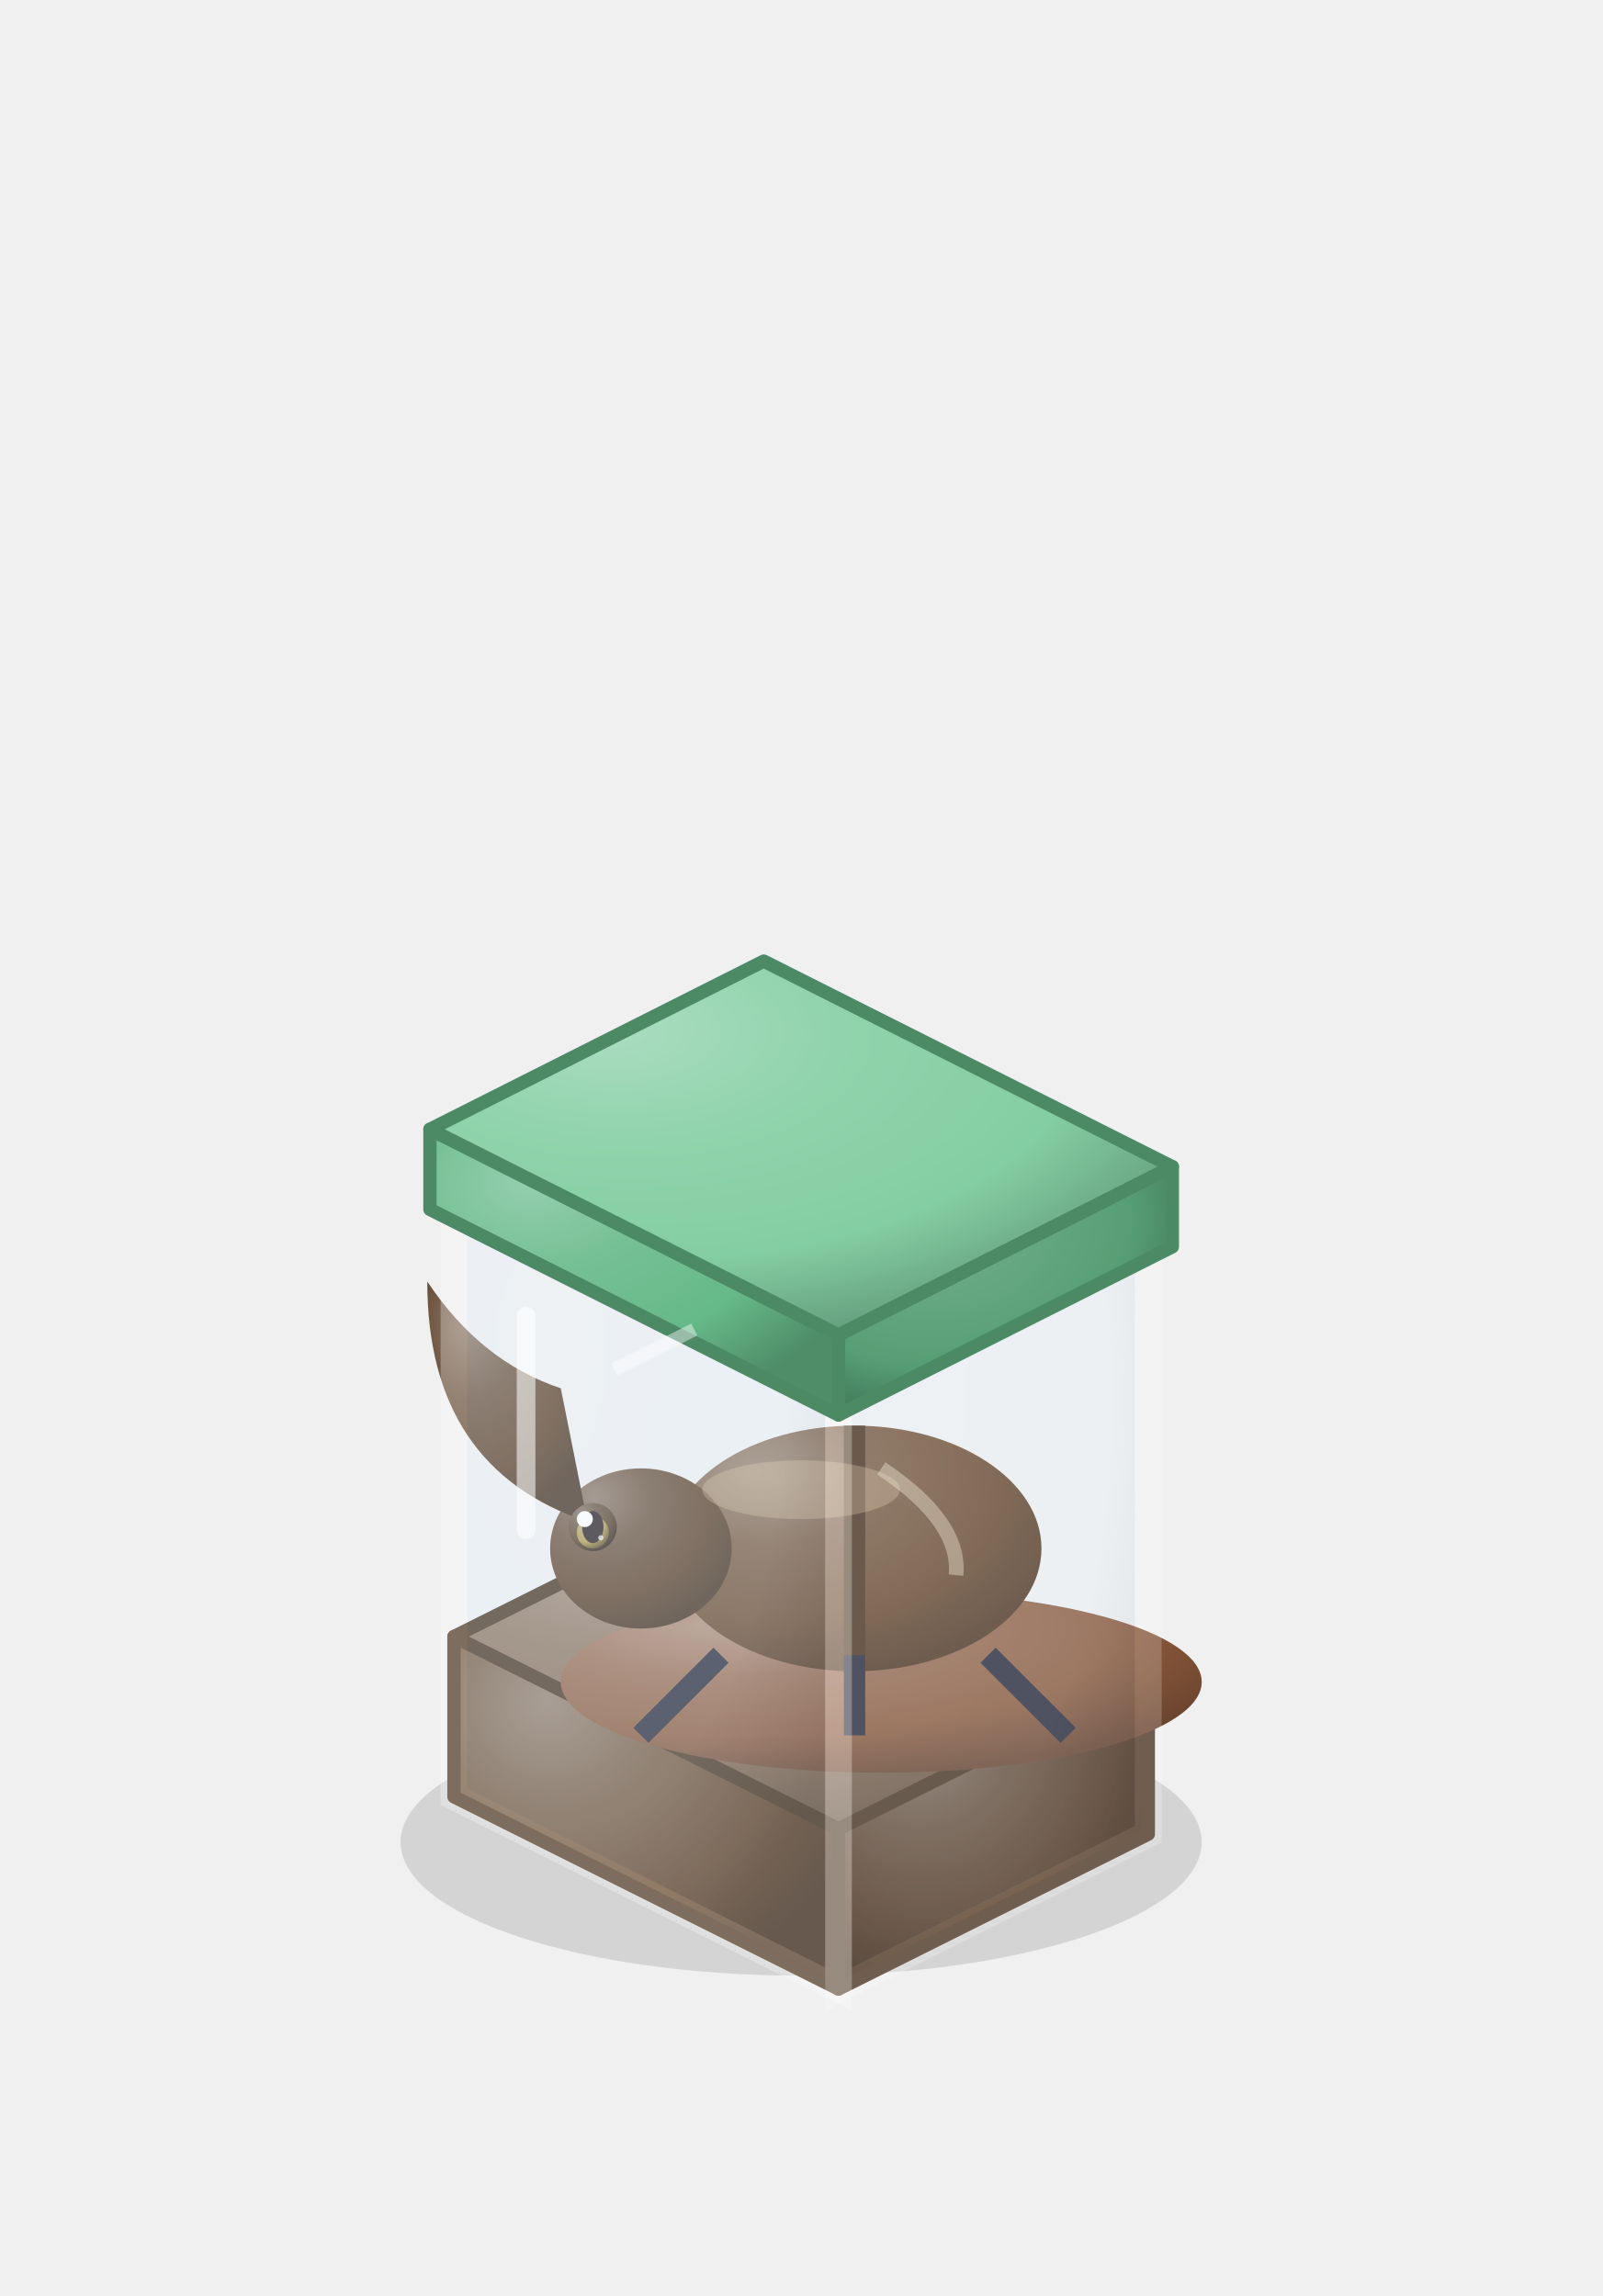
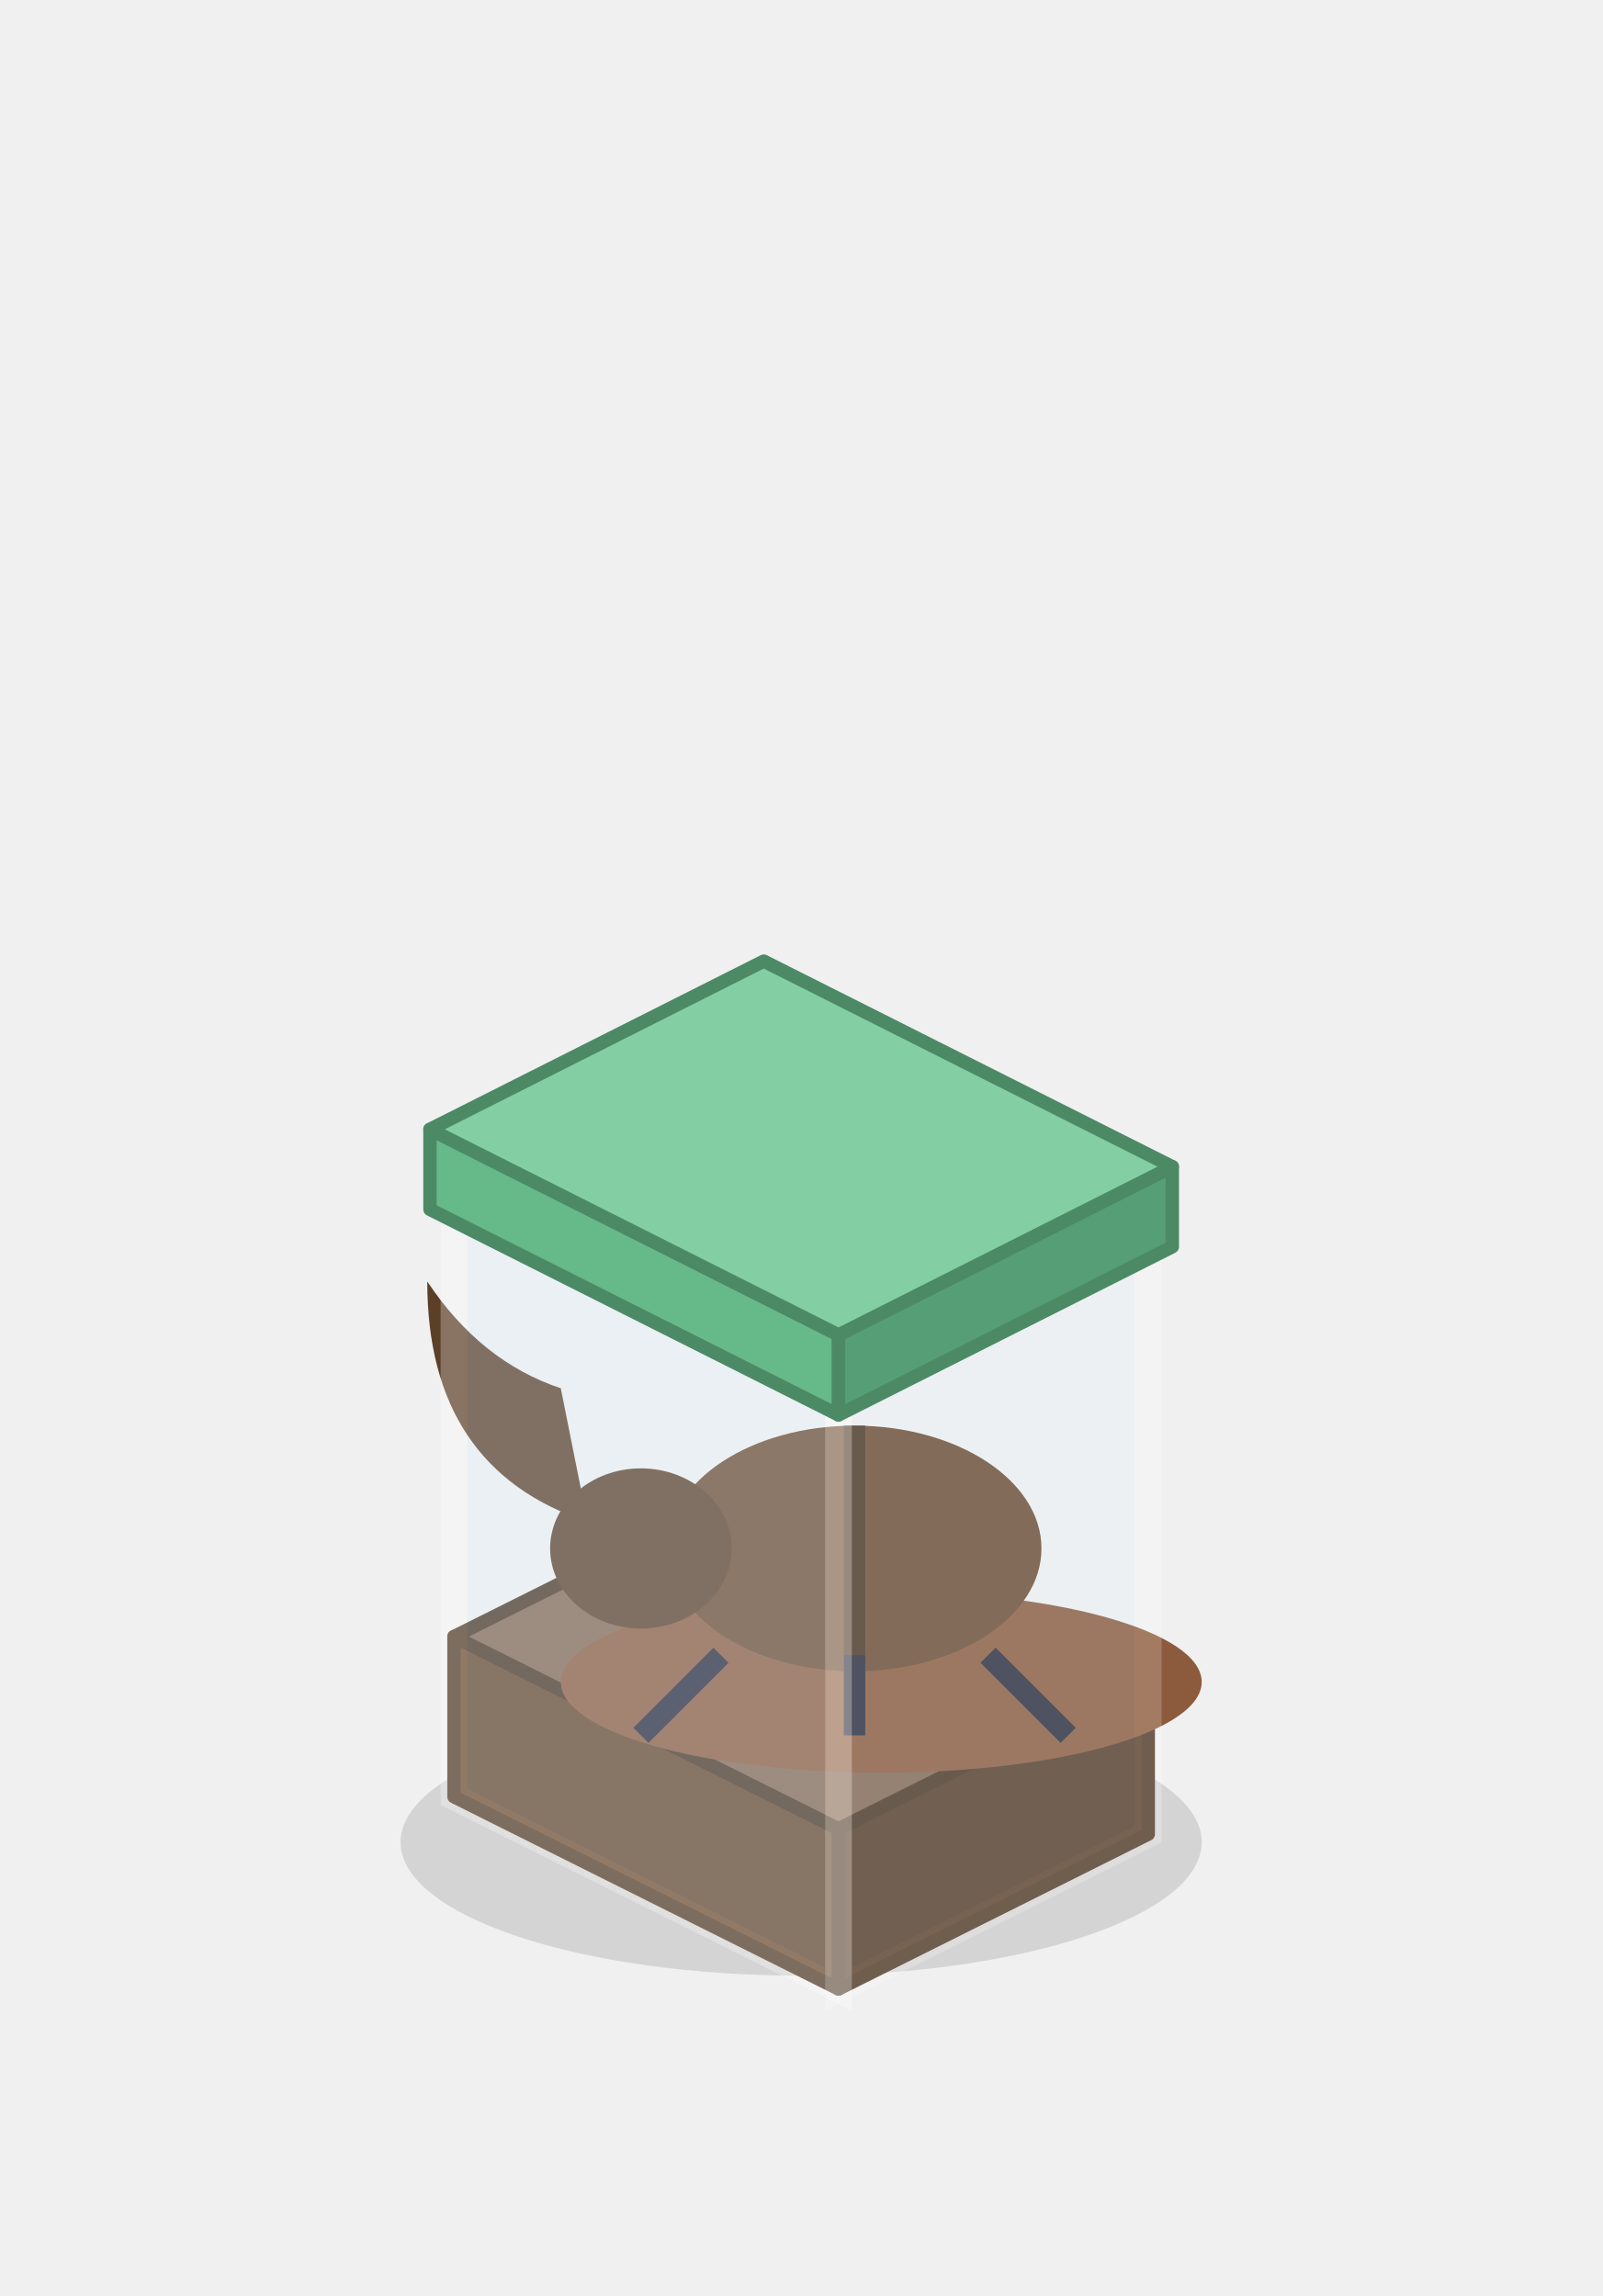
<svg xmlns="http://www.w3.org/2000/svg" viewBox="170 114 60 86" aria-hidden="true">
-   <defs>
-     <radialGradient id="opcg0" cx="30%" cy="22%" r="82%" fx="24%" fy="18%">
-       <stop offset="0" stop-color="#957f6d" />
-       <stop offset=".36" stop-color="#745940" />
-       <stop offset=".72" stop-color="#65462b" />
-       <stop offset="1" stop-color="#4d3521" />
-     </radialGradient>
-     <radialGradient id="opcg1" cx="30%" cy="22%" r="82%" fx="24%" fy="18%">
-       <stop offset="0" stop-color="#8a7869" />
-       <stop offset=".36" stop-color="#674f3b" />
-       <stop offset=".72" stop-color="#563b25" />
-       <stop offset="1" stop-color="#412d1c" />
-     </radialGradient>
-     <radialGradient id="opcg2" cx="30%" cy="22%" r="82%" fx="24%" fy="18%">
-       <stop offset="0" stop-color="#a99686" />
-       <stop offset=".36" stop-color="#8f7661" />
-       <stop offset=".72" stop-color="#83674f" />
-       <stop offset="1" stop-color="#644e3c" />
-     </radialGradient>
-     <radialGradient id="opcg3" cx="30%" cy="22%" r="82%" fx="24%" fy="18%">
-       <stop offset="0" stop-color="#b08d78" />
-       <stop offset=".36" stop-color="#986b50" />
-       <stop offset=".72" stop-color="#8C5A3C" />
-       <stop offset="1" stop-color="#6a442e" />
-     </radialGradient>
-     <radialGradient id="opcg4" cx="30%" cy="22%" r="82%" fx="24%" fy="18%">
-       <stop offset="0" stop-color="#99826f" />
-       <stop offset=".36" stop-color="#7a5c43" />
-       <stop offset=".72" stop-color="#6B4A2E" />
-       <stop offset="1" stop-color="#513823" />
-     </radialGradient>
-     <radialGradient id="opcg5" cx="30%" cy="22%" r="82%" fx="24%" fy="18%">
-       <stop offset="0" stop-color="#8e7b6a" />
-       <stop offset=".36" stop-color="#6b523d" />
-       <stop offset=".72" stop-color="#5b3f27" />
-       <stop offset="1" stop-color="#45301e" />
-     </radialGradient>
-     <radialGradient id="opcg6" cx="30%" cy="22%" r="82%" fx="24%" fy="18%">
-       <stop offset="0" stop-color="#e8f4ff" />
-       <stop offset=".36" stop-color="#e0f1ff" />
-       <stop offset=".72" stop-color="#DDEFFF" />
-       <stop offset="1" stop-color="#a8b6c2" />
-     </radialGradient>
-     <radialGradient id="opcg7" cx="30%" cy="22%" r="82%" fx="24%" fy="18%">
-       <stop offset="0" stop-color="#95cfae" />
-       <stop offset=".36" stop-color="#75c095" />
-       <stop offset=".72" stop-color="#66b989" />
-       <stop offset="1" stop-color="#4e8d68" />
-     </radialGradient>
-     <radialGradient id="opcg8" cx="30%" cy="22%" r="82%" fx="24%" fy="18%">
-       <stop offset="0" stop-color="#8abca0" />
-       <stop offset=".36" stop-color="#67a883" />
-       <stop offset=".72" stop-color="#569e75" />
-       <stop offset="1" stop-color="#417859" />
-     </radialGradient>
-     <radialGradient id="opcg9" cx="30%" cy="22%" r="82%" fx="24%" fy="18%">
-       <stop offset="0" stop-color="#aaddc0" />
-       <stop offset=".36" stop-color="#90d3ac" />
-       <stop offset=".72" stop-color="#84cea3" />
-       <stop offset="1" stop-color="#649d7c" />
-     </radialGradient>
-     <radialGradient id="opcg10" cx="30%" cy="22%" r="82%" fx="24%" fy="18%">
-       <stop offset="0" stop-color="#827261" />
-       <stop offset=".36" stop-color="#695641" />
-       <stop offset=".72" stop-color="#58432c" />
-       <stop offset="1" stop-color="#302418" />
-     </radialGradient>
-     <radialGradient id="opcg11" cx="30%" cy="22%" r="82%" fx="24%" fy="18%">
-       <stop offset="0" stop-color="#c6b27c" />
-       <stop offset=".36" stop-color="#bba262" />
-       <stop offset=".72" stop-color="#b39850" />
-       <stop offset="1" stop-color="#61522b" />
-     </radialGradient>
-   </defs>
  <ellipse cx="200" cy="183" rx="15" ry="5" fill="rgba(0,0,0,.12)" />
-   <polygon points="187,181.3 201.4,188.5 201.4,182.5 187,175.3" fill="url(#opcg0)" stroke="#4b3420" stroke-width="0.5" stroke-linejoin="round" />
-   <polygon points="213,182.7 201.4,188.5 201.4,182.5 213,176.7" fill="url(#opcg1)" stroke="#4b3420" stroke-width="0.5" stroke-linejoin="round" />
-   <polygon points="198.6,169.5 213,176.7 201.4,182.5 187,175.3" fill="url(#opcg2)" stroke="#4b3420" stroke-width="0.5" stroke-linejoin="round" />
+   <polygon points="187,181.3 201.4,188.5 201.4,182.5 187,175.3" fill="#65462b" stroke="#4b3420" stroke-width="0.5" stroke-linejoin="round" />
+   <polygon points="213,182.7 201.4,188.5 201.4,182.5 213,176.7" fill="#563b25" stroke="#4b3420" stroke-width="0.5" stroke-linejoin="round" />
+   <polygon points="198.6,169.5 213,176.7 201.4,182.5 187,175.3" fill="#83674f" stroke="#4b3420" stroke-width="0.5" stroke-linejoin="round" />
  <g class="crit">
-     <ellipse cx="203" cy="177" rx="12" ry="3.4" fill="url(#opcg3)" />
-     <ellipse cx="202" cy="172" rx="7" ry="4.6" fill="url(#opcg4)" />
+     <ellipse cx="203" cy="177" rx="12" ry="3.4" fill="#8C5A3C" />
+     <ellipse cx="202" cy="172" rx="7" ry="4.6" fill="#6B4A2E" />
    <path d="M202 167.4v9" stroke="#4b3420" stroke-width=".8" />
-     <ellipse cx="194" cy="172" rx="3.4" ry="3" fill="url(#opcg5)" />
-     <path d="M192 171q-6-2-6-9q2 3 5 4" fill="url(#opcg5)" />
+     <ellipse cx="194" cy="172" rx="3.4" ry="3" fill="#5b3f27" />
+     <path d="M192 171q-6-2-6-9q2 3 5 4" fill="#5b3f27" />
    <path d="M197 176l-3 3M202 176v3M207 176l3 3" stroke="#2a2a3a" stroke-width=".8" />
-     <ellipse cx="200" cy="169.8" rx="3.7" ry="1.1" fill="#f6deb3" opacity=".27" />
-     <path d="M203 169q3 2 2.8 4" fill="none" stroke="#f7ead0" stroke-width=".55" opacity=".4" />
-     <ellipse cx="192.2" cy="171.2" rx="0.9" ry="0.9" fill="url(#opcg10)" />
-     <ellipse cx="192.2" cy="171.4" rx="0.6" ry="0.6" fill="url(#opcg11)" />
-     <ellipse cx="192.2" cy="171.2" rx="0.4" ry="0.6" fill="#292022" />
-     <ellipse cx="191.9" cy="170.9" rx="0.3" ry="0.3" fill="#fff" />
-     <circle cx="192.5" cy="171.6" r="0.1" fill="#fff" opacity=".68" />
  </g>
-   <polygon points="187,181.3 201.4,188.5 201.4,166.5 187,159.3" fill="url(#opcg6)" opacity=".28" stroke="#FFFFFF" stroke-width="1" />
-   <polygon points="213,182.7 201.4,188.5 201.4,166.5 213,160.7" fill="url(#opcg6)" opacity=".2" stroke="#FFFFFF" stroke-width="1" />
-   <polygon points="186.1,159.3 201.4,167 201.4,164 186.1,156.3" fill="url(#opcg7)" stroke="#4c8a66" stroke-width="0.5" stroke-linejoin="round" />
-   <polygon points="213.9,160.7 201.4,167 201.4,164 213.9,157.7" fill="url(#opcg8)" stroke="#4c8a66" stroke-width="0.5" stroke-linejoin="round" />
-   <polygon points="198.6,150 213.9,157.7 201.4,164 186.1,156.3" fill="url(#opcg9)" stroke="#4c8a66" stroke-width="0.5" stroke-linejoin="round" />
-   <path d="M189.7 163.3L189.7 171.3" fill="none" stroke="#fff" stroke-width=".7" stroke-linecap="round" opacity=".55" />
-   <path d="M193 165.3l3 -1.5" fill="none" stroke="#fff" stroke-width=".5" opacity=".43" />
+   <polygon points="187,181.3 201.4,188.5 201.4,166.5 187,159.3" fill="#DDEFFF" opacity=".28" stroke="#FFFFFF" stroke-width="1" />
+   <polygon points="213,182.7 201.4,188.5 201.4,166.5 213,160.7" fill="#DDEFFF" opacity=".2" stroke="#FFFFFF" stroke-width="1" />
+   <polygon points="186.1,159.3 201.4,167 201.4,164 186.1,156.3" fill="#66b989" stroke="#4c8a66" stroke-width="0.5" stroke-linejoin="round" />
+   <polygon points="213.9,160.7 201.4,167 201.4,164 213.9,157.7" fill="#569e75" stroke="#4c8a66" stroke-width="0.5" stroke-linejoin="round" />
+   <polygon points="198.6,150 213.9,157.7 201.4,164 186.1,156.3" fill="#84cea3" stroke="#4c8a66" stroke-width="0.5" stroke-linejoin="round" />
</svg>
